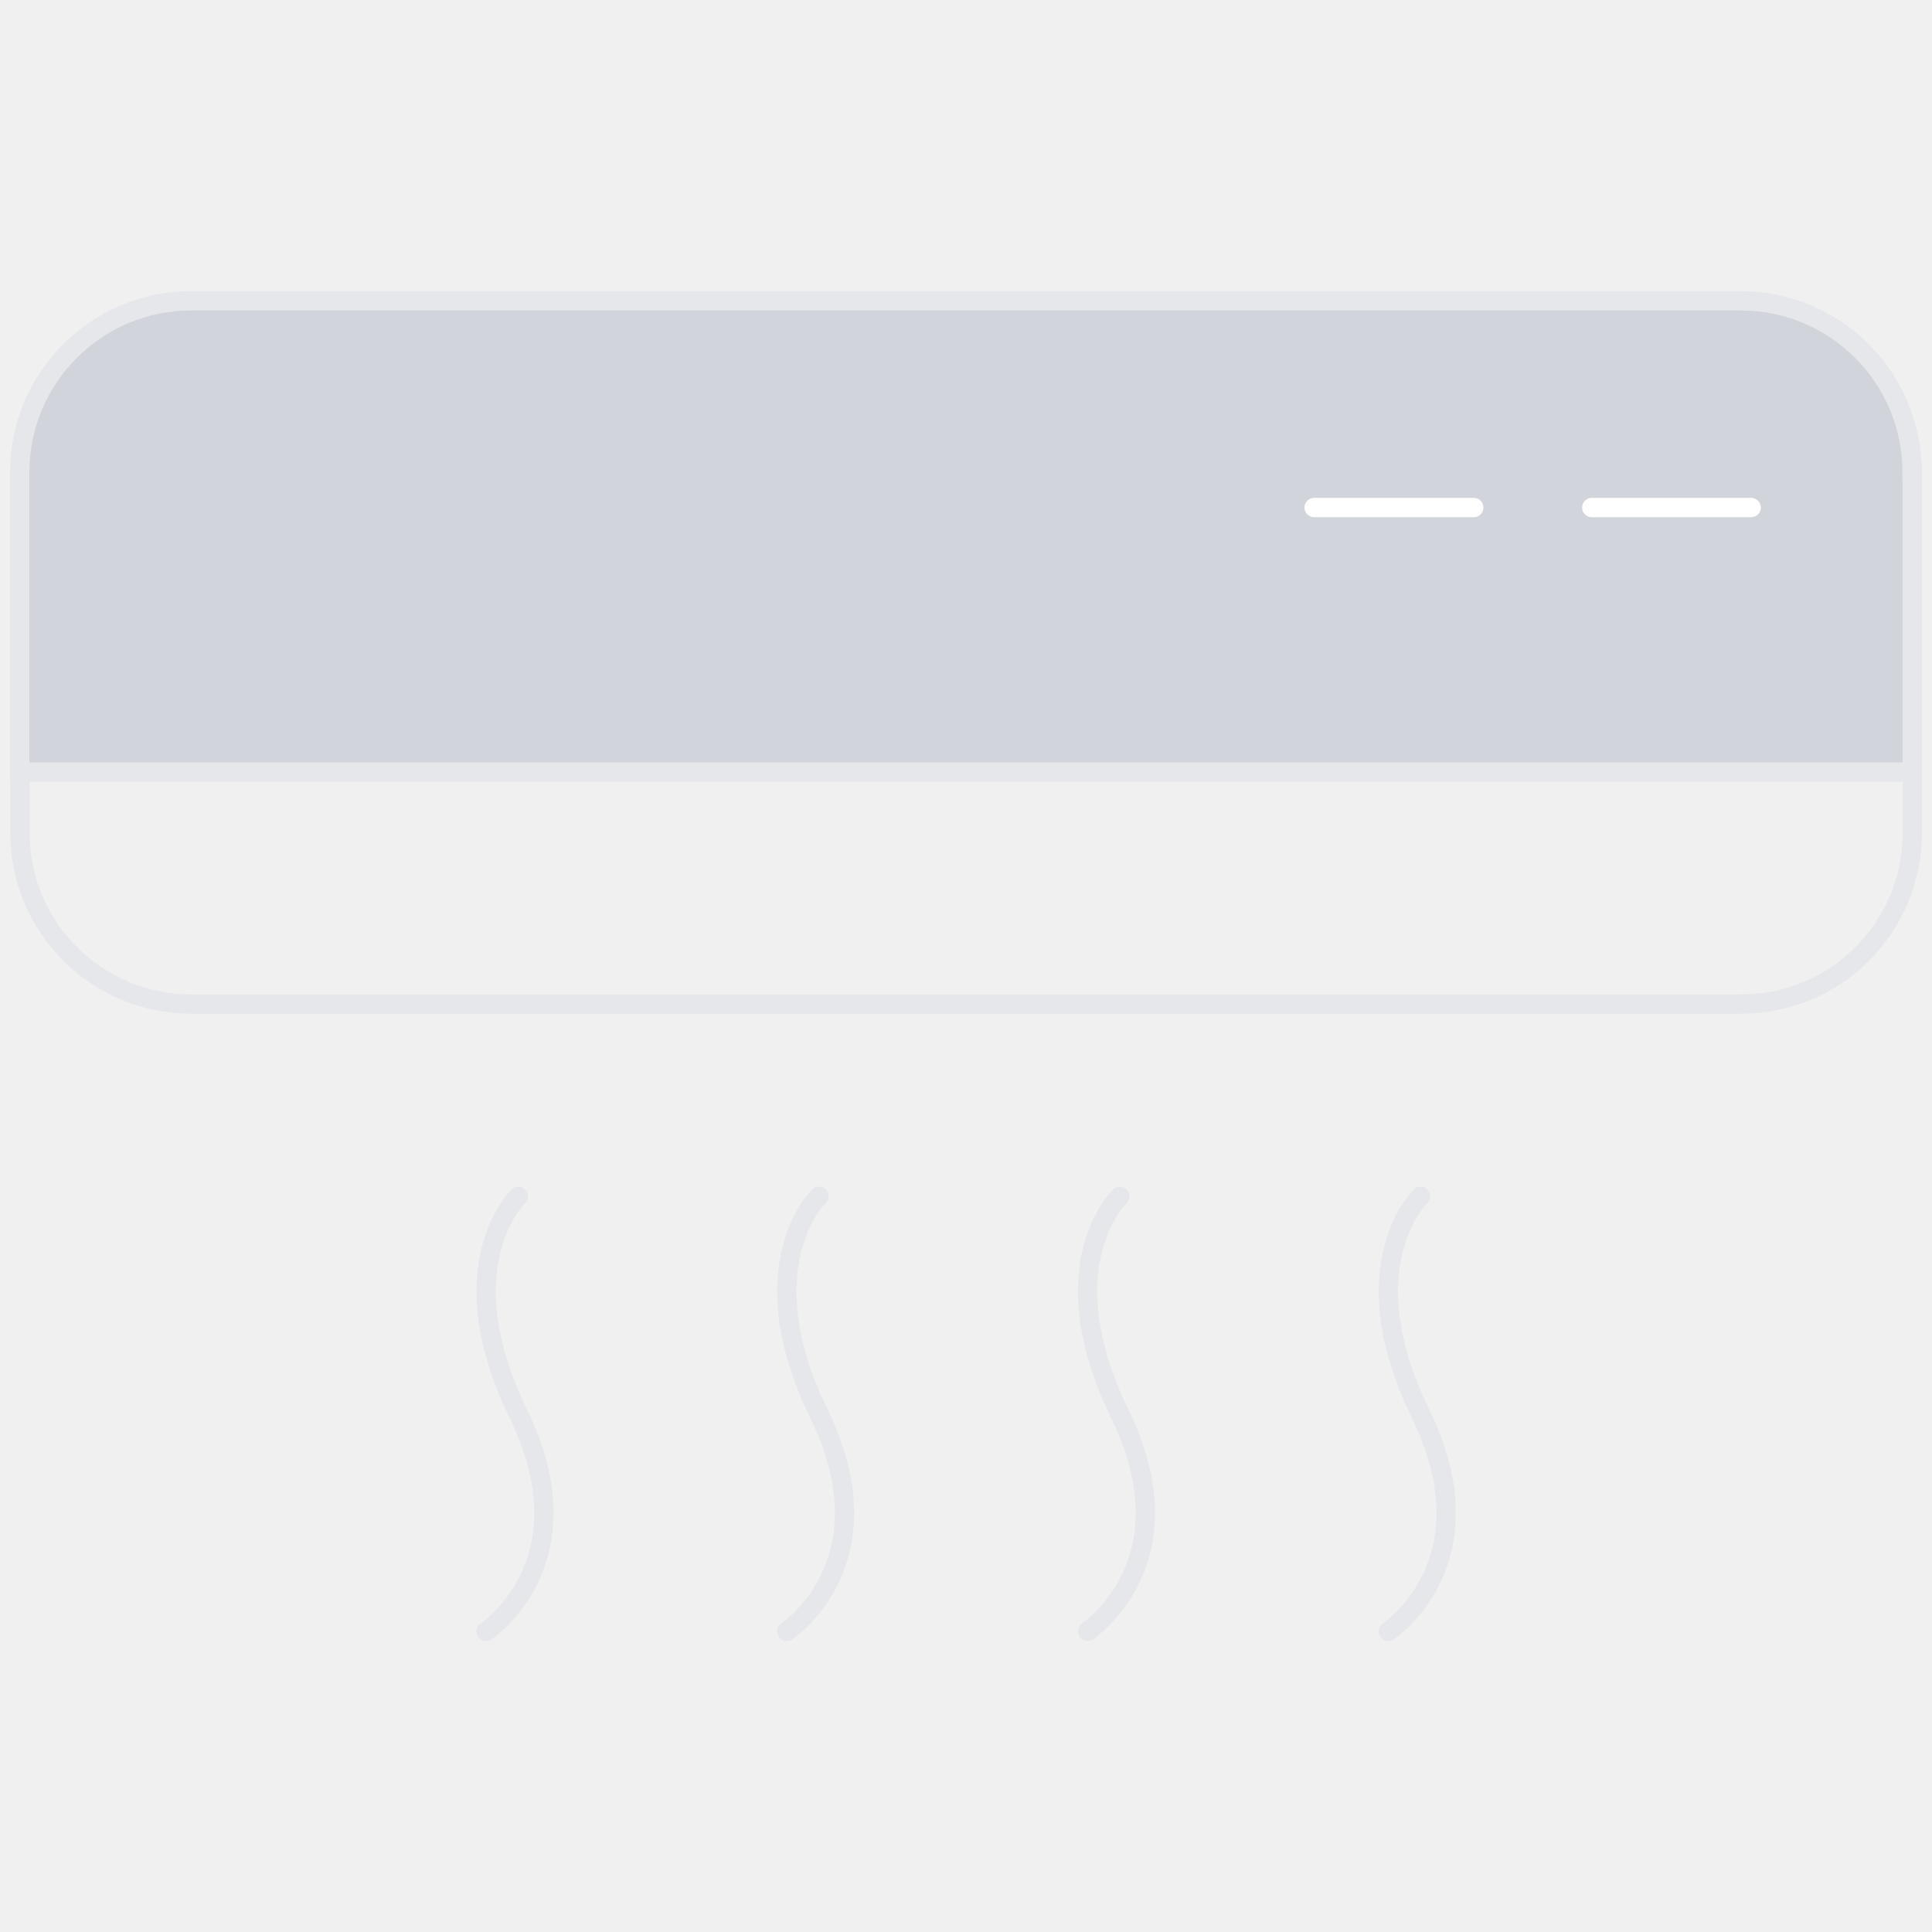
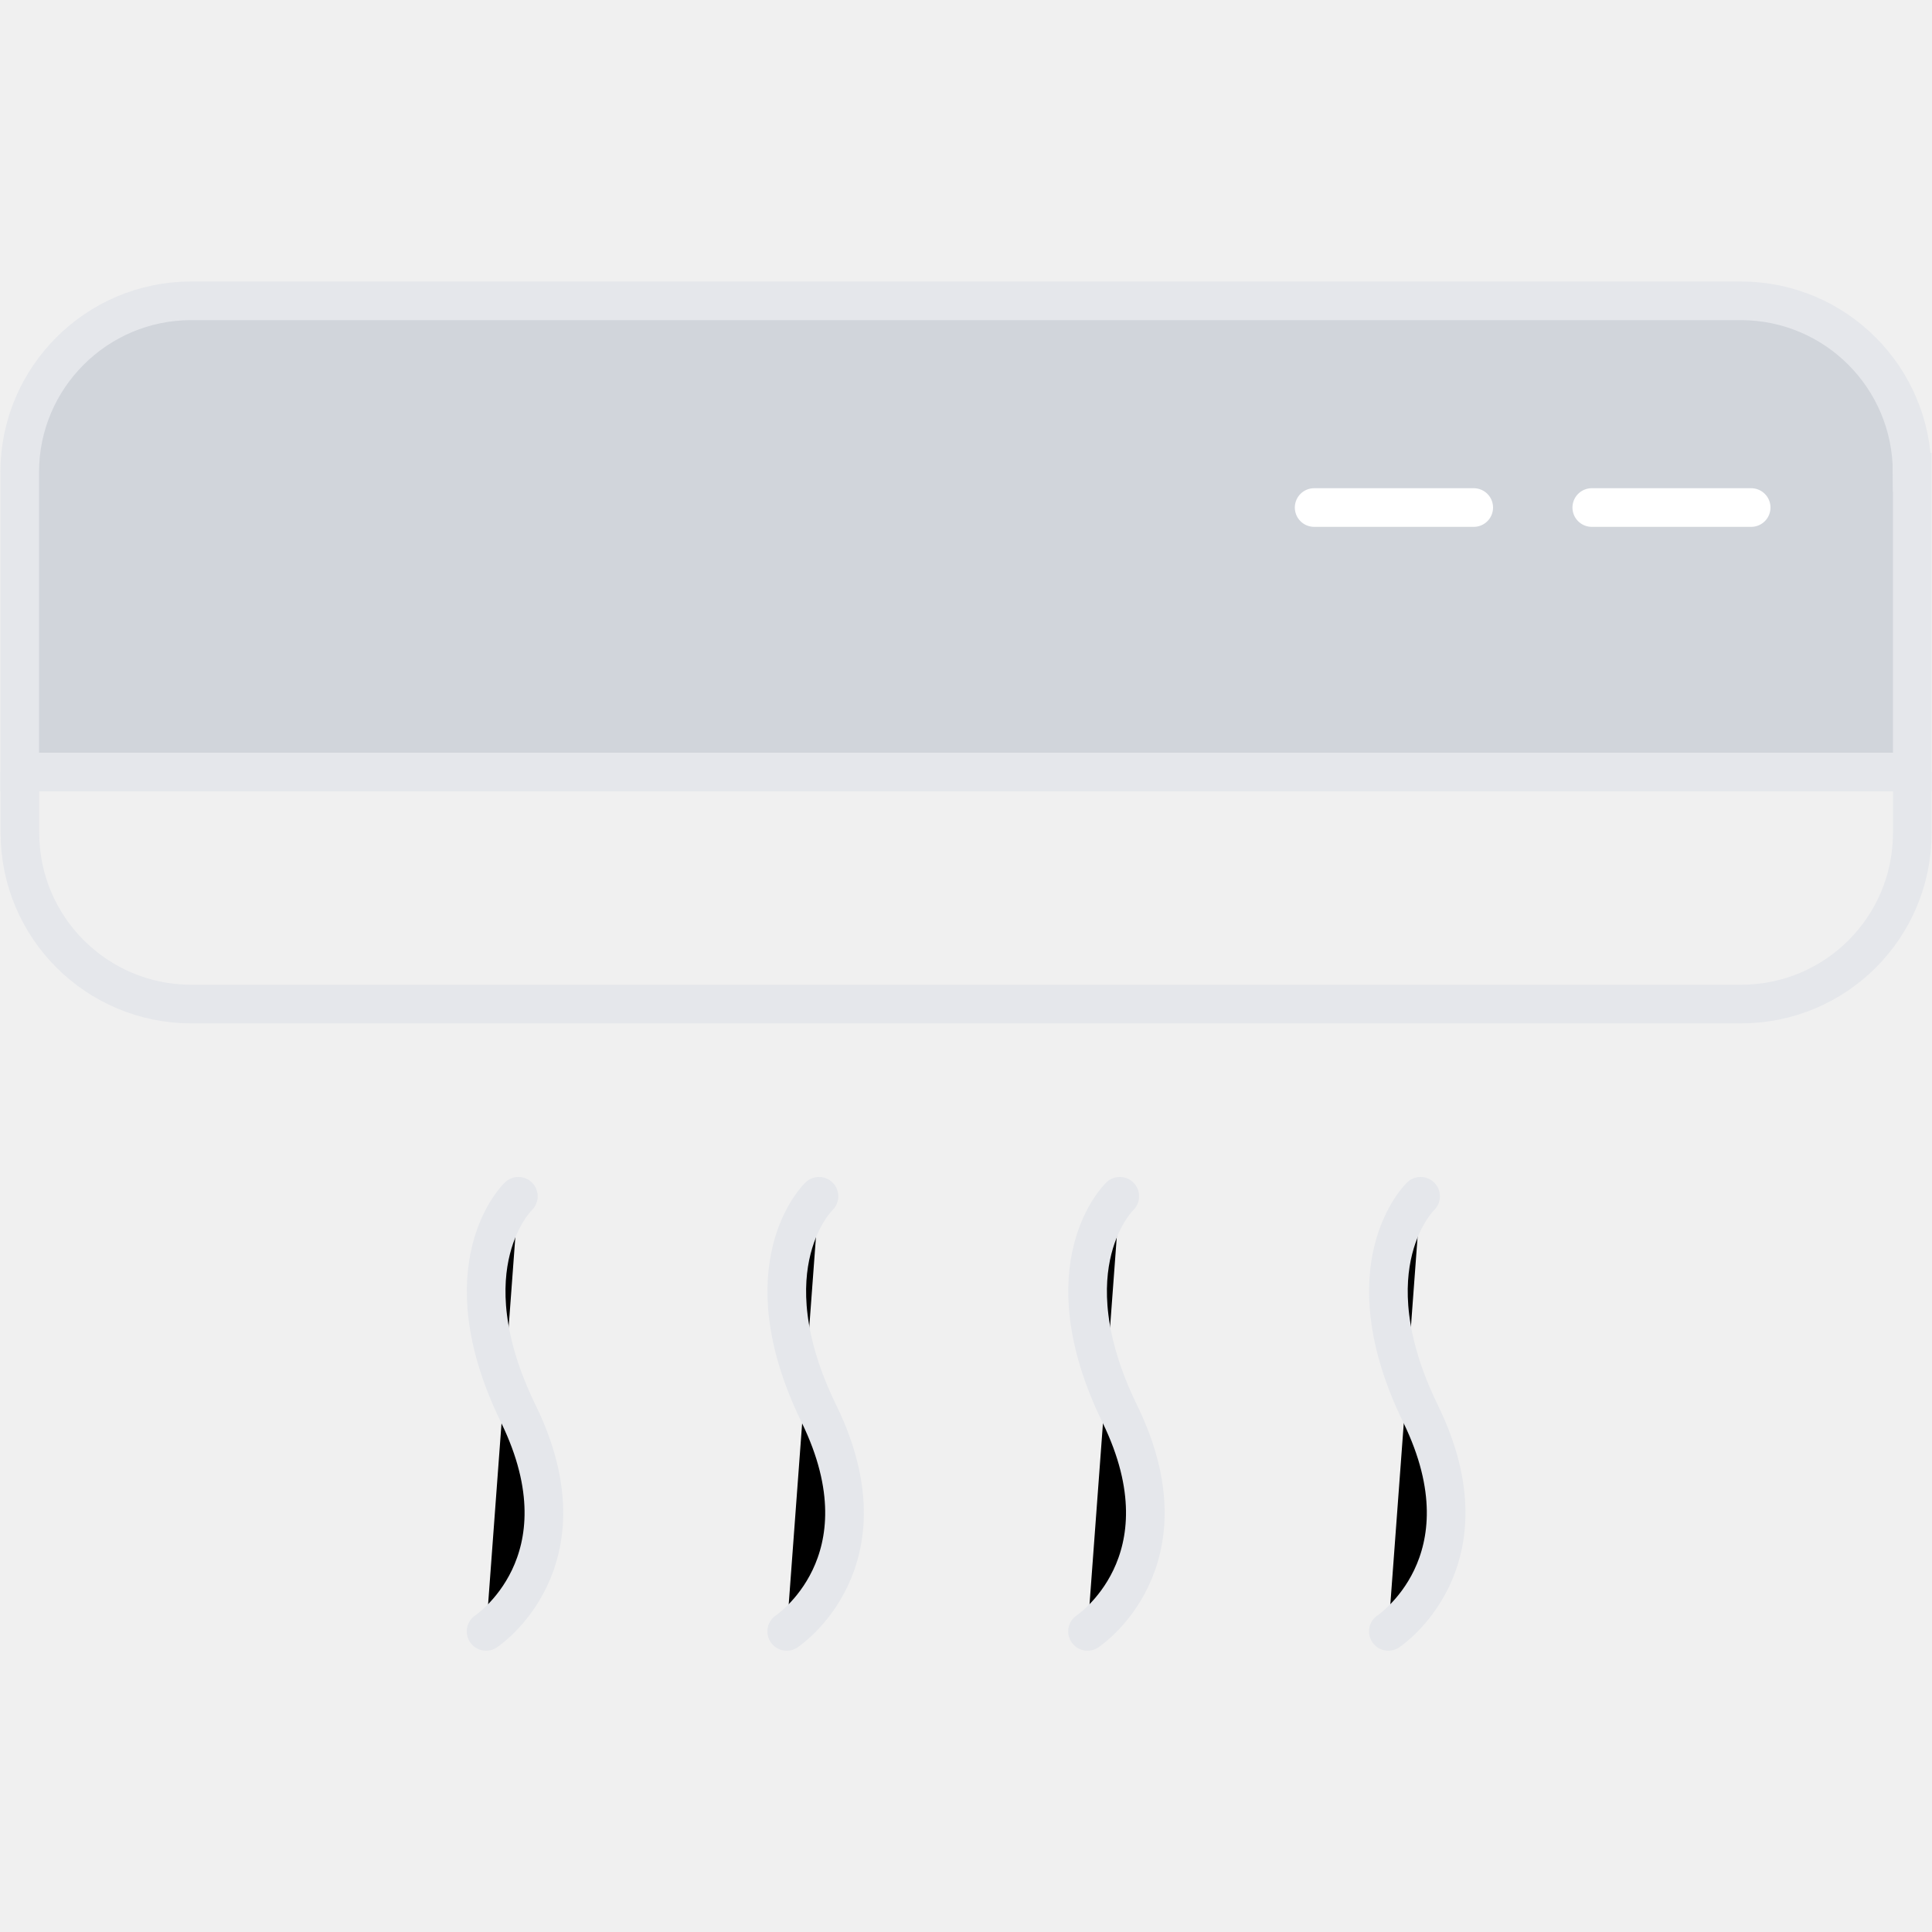
<svg xmlns="http://www.w3.org/2000/svg" id="Layer_1" viewBox="0 0 100 100">
  <defs>
-     <style>.cls-1{stroke:#ffff;}.cls-1,.cls-2{stroke-linecap:round;}.cls-1,.cls-2,.cls-3,.cls-4{stroke-miterlimit:10;}.cls-1,.cls-2,.cls-4{fill:none;}.cls-2,.cls-3,.cls-4{stroke:#E5E7EB;}.cls-3{fill:#D1D5DB;}</style>
+     <style>
+       .cls-1, .cls-2, .cls-3, .cls-4 {
+         stroke-miterlimit: 10;
+         stroke-width: 2px;
+         opacity: 1;
+       }
+       .cls-1, .cls-2 {
+         stroke-linecap: round;
+       }
+       .cls-1 { stroke: #FFFFFF; fill: none; }
+       .cls-2, .cls-3, .cls-4 { stroke: #E5E7EB; }
+       .cls-3 { fill: #D1D5DB; }
+       .cls-4 { fill: none; }
+     </style>
  </defs>
-   <path class="cls-3" d="m98.98,24.44v15.52H1.02v-15.52c0-4.89,3.98-8.87,8.87-8.87h80.21c4.91,0,8.87,3.98,8.87,8.87Z" />
-   <path class="cls-4" d="m98.98,39.96v3.14c0,4.91-3.96,8.87-8.87,8.87H9.9c-4.89,0-8.87-3.96-8.87-8.87v-3.14" />
+   <path class="cls-3" d="M98.98,24.44v15.52H1.02v-15.52c0-4.89,3.98-8.87,8.87-8.87h80.21c4.91,0,8.87,3.98,8.87,8.87Z" />
+   <path class="cls-4" d="M98.98,39.96v3.14c0,4.91-3.96,8.87-8.87,8.87H9.9c-4.89,0-8.87-3.96-8.87-8.87v-3.14" />
  <line class="cls-1" x1="68.02" y1="26.27" x2="76.28" y2="26.27" />
  <line class="cls-1" x1="82.39" y1="26.27" x2="90.64" y2="26.27" />
-   <path class="cls-2" d="m26.83,61.92s-3.75,3.57,0,11.26c3.75,7.69-1.67,11.26-1.67,11.26" />
-   <path class="cls-2" d="m42.39,61.92s-3.75,3.57,0,11.26c3.75,7.69-1.67,11.26-1.67,11.26" />
-   <path class="cls-2" d="m57.96,61.92s-3.75,3.57,0,11.26c3.75,7.69-1.67,11.26-1.67,11.26" />
-   <path class="cls-2" d="m73.53,61.92s-3.75,3.57,0,11.26c3.75,7.69-1.67,11.26-1.67,11.26" />
+   <path class="cls-2" d="M26.83,61.92s-3.75,3.57,0,11.26c3.75,7.69-1.67,11.26-1.67,11.26" />
+   <path class="cls-2" d="M42.39,61.92s-3.75,3.57,0,11.26c3.75,7.69-1.67,11.26-1.67,11.26" />
+   <path class="cls-2" d="M57.96,61.92s-3.75,3.57,0,11.26c3.75,7.69-1.67,11.26-1.67,11.26" />
+   <path class="cls-2" d="M73.53,61.92s-3.75,3.57,0,11.26c3.75,7.69-1.67,11.26-1.67,11.26" />
</svg>
